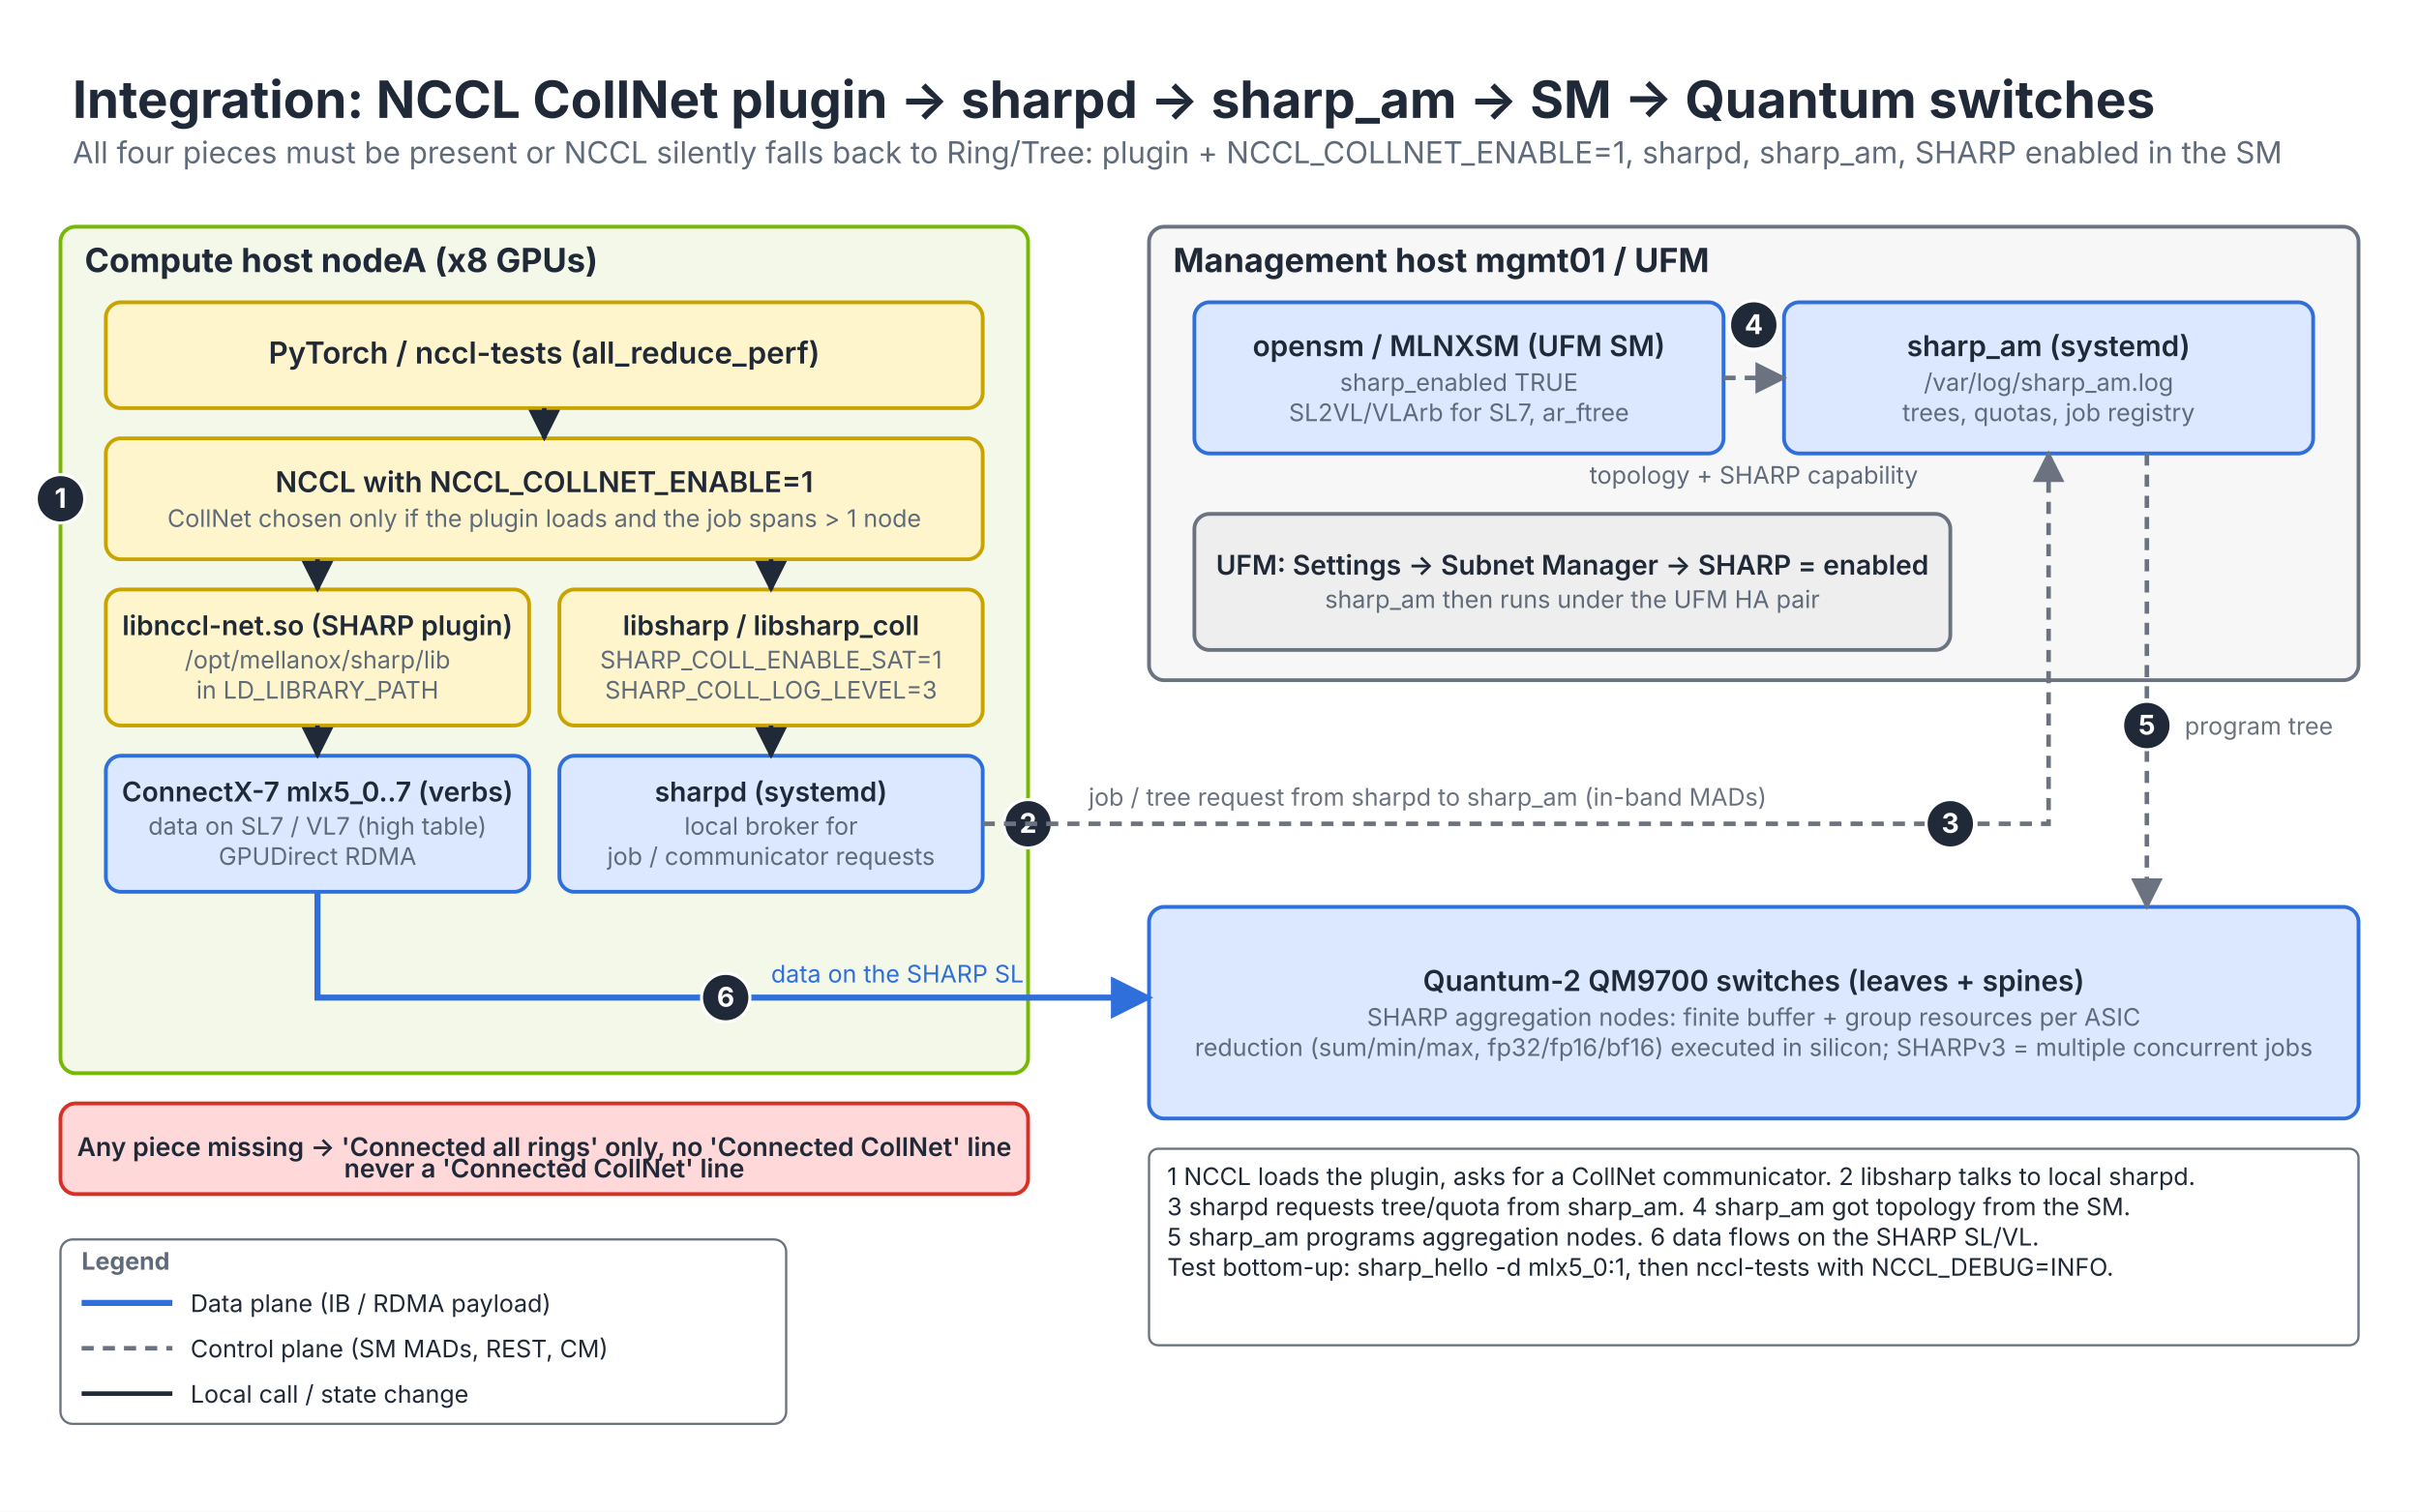
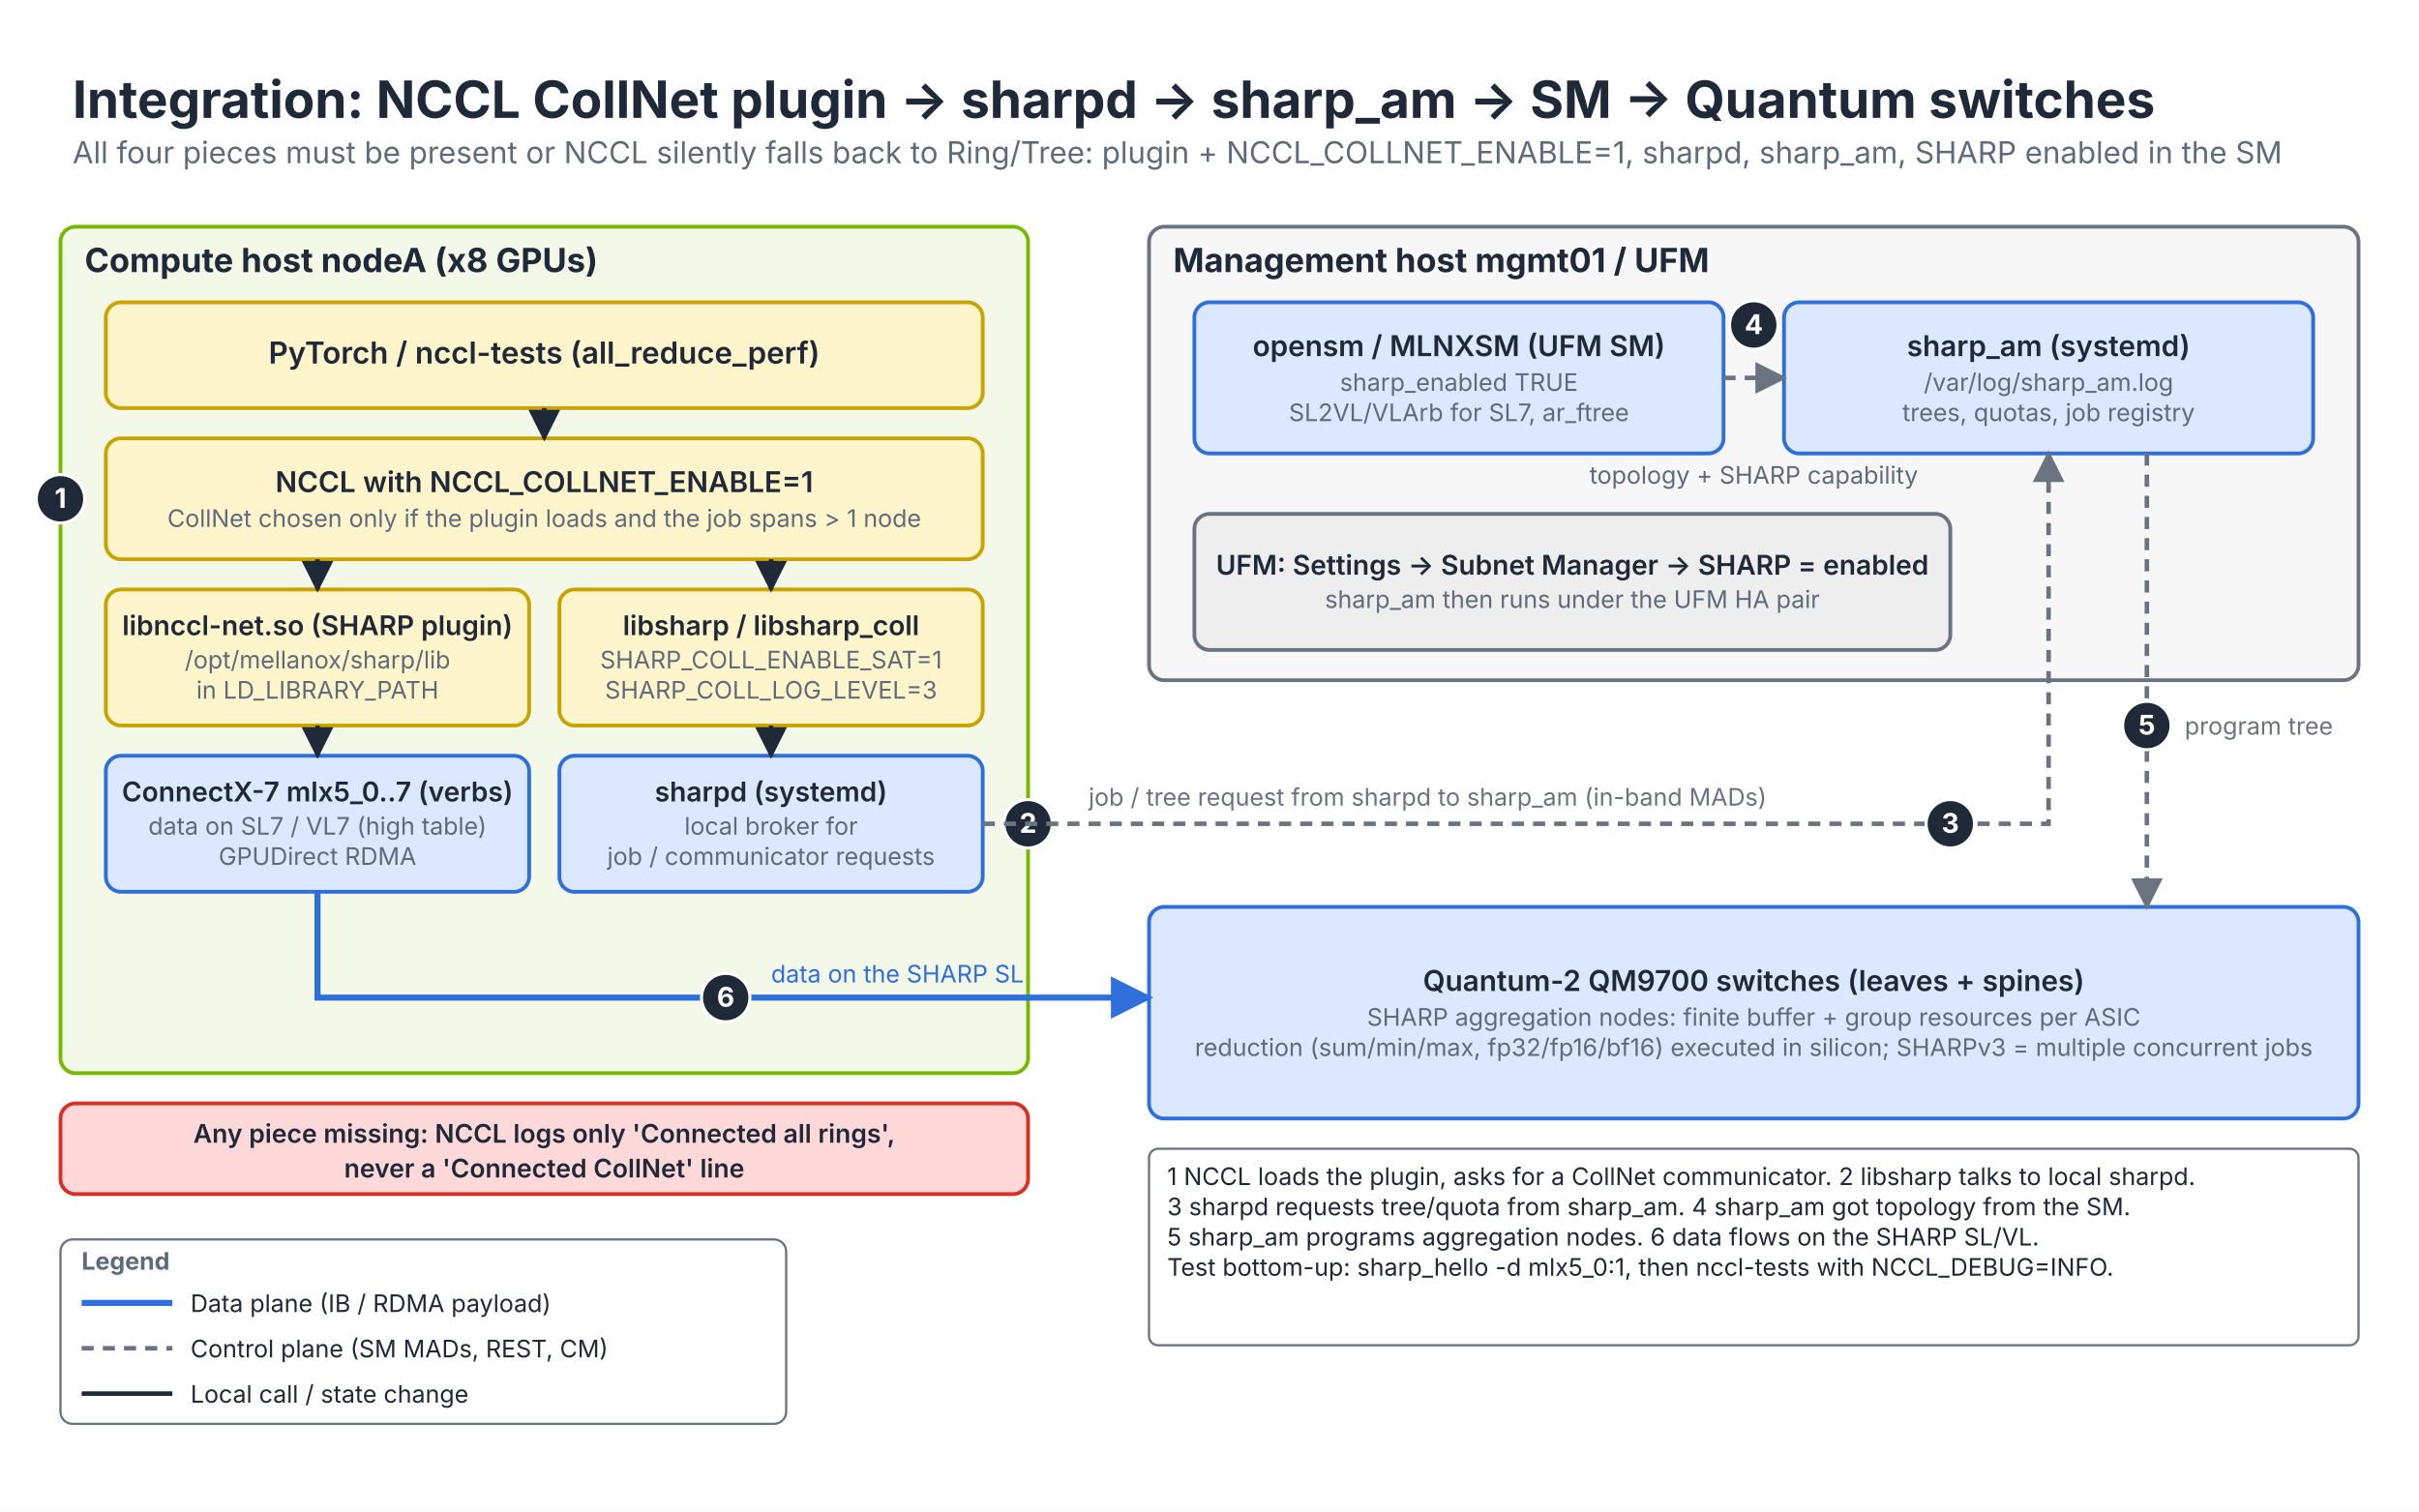
<svg xmlns="http://www.w3.org/2000/svg" viewBox="0 0 1600 1000" width="100%" role="img" aria-label="Component diagram of the NCCL SHARP control path from the application through the CollNet plugin and sharpd on each host to sharp_am and the SM on the management host and the switch aggregation engines">
  <defs>
    <marker id="arrow-blue" viewBox="0 0 10 10" refX="9" refY="5" markerWidth="7" markerHeight="7" orient="auto-start-reverse">
      <path d="M0,0 L10,5 L0,10 z" fill="#2f6fdb" />
    </marker>
    <marker id="arrow-orange" viewBox="0 0 10 10" refX="9" refY="5" markerWidth="7" markerHeight="7" orient="auto-start-reverse">
      <path d="M0,0 L10,5 L0,10 z" fill="#e07b00" />
    </marker>
    <marker id="arrow-gray" viewBox="0 0 10 10" refX="9" refY="5" markerWidth="7" markerHeight="7" orient="auto-start-reverse">
      <path d="M0,0 L10,5 L0,10 z" fill="#6b7280" />
    </marker>
    <marker id="arrow-red" viewBox="0 0 10 10" refX="9" refY="5" markerWidth="7" markerHeight="7" orient="auto-start-reverse">
      <path d="M0,0 L10,5 L0,10 z" fill="#d93025" />
    </marker>
    <marker id="arrow-purple" viewBox="0 0 10 10" refX="9" refY="5" markerWidth="7" markerHeight="7" orient="auto-start-reverse">
      <path d="M0,0 L10,5 L0,10 z" fill="#7a3fd1" />
    </marker>
    <marker id="arrow-dark" viewBox="0 0 10 10" refX="9" refY="5" markerWidth="7" markerHeight="7" orient="auto-start-reverse">
      <path d="M0,0 L10,5 L0,10 z" fill="#1f2937" />
    </marker>
    <marker id="arrow-green" viewBox="0 0 10 10" refX="9" refY="5" markerWidth="7" markerHeight="7" orient="auto-start-reverse">
      <path d="M0,0 L10,5 L0,10 z" fill="#76b900" />
    </marker>
    <marker id="arrow-yellow" viewBox="0 0 10 10" refX="9" refY="5" markerWidth="7" markerHeight="7" orient="auto-start-reverse">
      <path d="M0,0 L10,5 L0,10 z" fill="#c9a400" />
    </marker>
  </defs>
  <rect x="0" y="0" width="1600" height="1000" fill="#ffffff" />
  <text x="48" y="78" font-family="Inter, 'Segoe UI', Helvetica, Arial, sans-serif" font-size="34" font-weight="700" fill="#1f2937">Integration: NCCL CollNet plugin -&gt; sharpd -&gt; sharp_am -&gt; SM -&gt; Quantum switches</text>
  <text x="48" y="108" font-family="Inter, 'Segoe UI', Helvetica, Arial, sans-serif" font-size="20" fill="#5f6b7a">All four pieces must be present or NCCL silently falls back to Ring/Tree: plugin + NCCL_COLLNET_ENABLE=1, sharpd, sharp_am, SHARP enabled in the SM</text>
  <g>
    <rect x="40" y="150" width="640" height="560" rx="10" fill="#e4f1cc" stroke="#76b900" stroke-width="2.5" fill-opacity="0.45" />
  </g>
  <text x="56" y="180" font-family="Inter, 'Segoe UI', Helvetica, Arial, sans-serif" font-size="22" font-weight="700" fill="#1f2937" text-anchor="start">Compute host nodeA (x8 GPUs)</text>
  <g>
    <rect x="70" y="200" width="580" height="70" rx="10" fill="#fff5cc" stroke="#c9a400" stroke-width="2.5" fill-opacity="1.0" />
  </g>
  <text x="360.0" y="240.5" font-family="Inter, 'Segoe UI', Helvetica, Arial, sans-serif" font-size="20" font-weight="600" fill="#1f2937" text-anchor="middle">PyTorch / nccl-tests  (all_reduce_perf)</text>
  <g>
    <rect x="70" y="290" width="580" height="80" rx="10" fill="#fff5cc" stroke="#c9a400" stroke-width="2.5" fill-opacity="1.0" />
  </g>
  <text x="360.0" y="325.6" font-family="Inter, 'Segoe UI', Helvetica, Arial, sans-serif" font-size="19" font-weight="600" fill="#1f2937" text-anchor="middle">NCCL  with NCCL_COLLNET_ENABLE=1</text>
  <text x="360.0" y="348.6" font-family="Inter, 'Segoe UI', Helvetica, Arial, sans-serif" font-size="16" font-weight="400" fill="#5f6b7a" text-anchor="middle">CollNet chosen only if the plugin loads and the job spans &gt; 1 node</text>
  <g>
    <rect x="70" y="390" width="280" height="90" rx="10" fill="#fff5cc" stroke="#c9a400" stroke-width="2.5" fill-opacity="1.0" />
  </g>
  <text x="210.0" y="420.2" font-family="Inter, 'Segoe UI', Helvetica, Arial, sans-serif" font-size="18" font-weight="600" fill="#1f2937" text-anchor="middle">libnccl-net.so (SHARP plugin)</text>
  <text x="210.0" y="442.2" font-family="Inter, 'Segoe UI', Helvetica, Arial, sans-serif" font-size="16" font-weight="400" fill="#5f6b7a" text-anchor="middle">/opt/mellanox/sharp/lib</text>
  <text x="210.0" y="462.2" font-family="Inter, 'Segoe UI', Helvetica, Arial, sans-serif" font-size="16" font-weight="400" fill="#5f6b7a" text-anchor="middle">in LD_LIBRARY_PATH</text>
  <g>
    <rect x="370" y="390" width="280" height="90" rx="10" fill="#fff5cc" stroke="#c9a400" stroke-width="2.5" fill-opacity="1.0" />
  </g>
  <text x="510.0" y="420.2" font-family="Inter, 'Segoe UI', Helvetica, Arial, sans-serif" font-size="18" font-weight="600" fill="#1f2937" text-anchor="middle">libsharp / libsharp_coll</text>
  <text x="510.0" y="442.2" font-family="Inter, 'Segoe UI', Helvetica, Arial, sans-serif" font-size="16" font-weight="400" fill="#5f6b7a" text-anchor="middle">SHARP_COLL_ENABLE_SAT=1</text>
  <text x="510.0" y="462.2" font-family="Inter, 'Segoe UI', Helvetica, Arial, sans-serif" font-size="16" font-weight="400" fill="#5f6b7a" text-anchor="middle">SHARP_COLL_LOG_LEVEL=3</text>
  <g>
    <rect x="70" y="500" width="280" height="90" rx="10" fill="#dbe8ff" stroke="#2f6fdb" stroke-width="2.5" fill-opacity="1.0" />
  </g>
  <text x="210.0" y="530.2" font-family="Inter, 'Segoe UI', Helvetica, Arial, sans-serif" font-size="18" font-weight="600" fill="#1f2937" text-anchor="middle">ConnectX-7 mlx5_0..7 (verbs)</text>
  <text x="210.0" y="552.2" font-family="Inter, 'Segoe UI', Helvetica, Arial, sans-serif" font-size="16" font-weight="400" fill="#5f6b7a" text-anchor="middle">data on SL7 / VL7 (high table)</text>
  <text x="210.0" y="572.2" font-family="Inter, 'Segoe UI', Helvetica, Arial, sans-serif" font-size="16" font-weight="400" fill="#5f6b7a" text-anchor="middle">GPUDirect RDMA</text>
  <g>
    <rect x="370" y="500" width="280" height="90" rx="10" fill="#dbe8ff" stroke="#2f6fdb" stroke-width="2.5" fill-opacity="1.0" />
  </g>
  <text x="510.0" y="530.2" font-family="Inter, 'Segoe UI', Helvetica, Arial, sans-serif" font-size="18" font-weight="600" fill="#1f2937" text-anchor="middle">sharpd (systemd)</text>
  <text x="510.0" y="552.2" font-family="Inter, 'Segoe UI', Helvetica, Arial, sans-serif" font-size="16" font-weight="400" fill="#5f6b7a" text-anchor="middle">local broker for</text>
  <text x="510.0" y="572.2" font-family="Inter, 'Segoe UI', Helvetica, Arial, sans-serif" font-size="16" font-weight="400" fill="#5f6b7a" text-anchor="middle">job / communicator requests</text>
  <line x1="360" y1="270" x2="360" y2="290" stroke="#1f2937" stroke-width="3" marker-end="url(#arrow-dark)" />
  <line x1="210" y1="370" x2="210" y2="390" stroke="#1f2937" stroke-width="3" marker-end="url(#arrow-dark)" />
  <line x1="510" y1="370" x2="510" y2="390" stroke="#1f2937" stroke-width="3" marker-end="url(#arrow-dark)" />
  <line x1="210" y1="480" x2="210" y2="500" stroke="#1f2937" stroke-width="3" marker-end="url(#arrow-dark)" />
  <line x1="510" y1="480" x2="510" y2="500" stroke="#1f2937" stroke-width="3" marker-end="url(#arrow-dark)" />
  <circle cx="40" cy="330" r="16" fill="#1f2937" stroke="#ffffff" stroke-width="2" />
  <text x="40" y="336" font-family="Inter, 'Segoe UI', Helvetica, Arial, sans-serif" font-size="18" font-weight="700" fill="#ffffff" text-anchor="middle">1</text>
  <circle cx="680" cy="545" r="16" fill="#1f2937" stroke="#ffffff" stroke-width="2" />
  <text x="680" y="551" font-family="Inter, 'Segoe UI', Helvetica, Arial, sans-serif" font-size="18" font-weight="700" fill="#ffffff" text-anchor="middle">2</text>
  <g>
    <rect x="760" y="150" width="800" height="300" rx="10" fill="#eeeeee" stroke="#6b7280" stroke-width="2.5" fill-opacity="0.45" />
  </g>
  <text x="776" y="180" font-family="Inter, 'Segoe UI', Helvetica, Arial, sans-serif" font-size="22" font-weight="700" fill="#1f2937" text-anchor="start">Management host mgmt01 / UFM</text>
  <g>
    <rect x="790" y="200" width="350" height="100" rx="10" fill="#dbe8ff" stroke="#2f6fdb" stroke-width="2.5" fill-opacity="1.0" />
  </g>
  <text x="965.0" y="235.6" font-family="Inter, 'Segoe UI', Helvetica, Arial, sans-serif" font-size="19" font-weight="600" fill="#1f2937" text-anchor="middle">opensm / MLNXSM (UFM SM)</text>
  <text x="965.0" y="258.6" font-family="Inter, 'Segoe UI', Helvetica, Arial, sans-serif" font-size="16" font-weight="400" fill="#5f6b7a" text-anchor="middle">sharp_enabled TRUE</text>
  <text x="965.0" y="278.6" font-family="Inter, 'Segoe UI', Helvetica, Arial, sans-serif" font-size="16" font-weight="400" fill="#5f6b7a" text-anchor="middle">SL2VL/VLArb for SL7, ar_ftree</text>
  <g>
    <rect x="1180" y="200" width="350" height="100" rx="10" fill="#dbe8ff" stroke="#2f6fdb" stroke-width="2.5" fill-opacity="1.0" />
  </g>
  <text x="1355.0" y="235.6" font-family="Inter, 'Segoe UI', Helvetica, Arial, sans-serif" font-size="19" font-weight="600" fill="#1f2937" text-anchor="middle">sharp_am (systemd)</text>
  <text x="1355.0" y="258.6" font-family="Inter, 'Segoe UI', Helvetica, Arial, sans-serif" font-size="16" font-weight="400" fill="#5f6b7a" text-anchor="middle">/var/log/sharp_am.log</text>
  <text x="1355.0" y="278.6" font-family="Inter, 'Segoe UI', Helvetica, Arial, sans-serif" font-size="16" font-weight="400" fill="#5f6b7a" text-anchor="middle">trees, quotas, job registry</text>
  <line x1="1140" y1="250" x2="1180" y2="250" stroke="#6b7280" stroke-width="3" stroke-dasharray="8 6" marker-end="url(#arrow-gray)" />
  <circle cx="1160" cy="215" r="16" fill="#1f2937" stroke="#ffffff" stroke-width="2" />
  <text x="1160" y="221" font-family="Inter, 'Segoe UI', Helvetica, Arial, sans-serif" font-size="18" font-weight="700" fill="#ffffff" text-anchor="middle">4</text>
  <text x="1160" y="320" font-family="Inter, 'Segoe UI', Helvetica, Arial, sans-serif" font-size="16" font-weight="400" fill="#5f6b7a" text-anchor="middle">topology + SHARP capability</text>
  <g>
    <rect x="790" y="340" width="500" height="90" rx="10" fill="#eeeeee" stroke="#6b7280" stroke-width="2.5" fill-opacity="1.0" />
  </g>
  <text x="1040.0" y="380.2" font-family="Inter, 'Segoe UI', Helvetica, Arial, sans-serif" font-size="18" font-weight="600" fill="#1f2937" text-anchor="middle">UFM: Settings -&gt; Subnet Manager -&gt; SHARP = enabled</text>
  <text x="1040.0" y="402.2" font-family="Inter, 'Segoe UI', Helvetica, Arial, sans-serif" font-size="16" font-weight="400" fill="#5f6b7a" text-anchor="middle">sharp_am then runs under the UFM HA pair</text>
  <g>
    <rect x="760" y="600" width="800" height="140" rx="10" fill="#dbe8ff" stroke="#2f6fdb" stroke-width="2.5" fill-opacity="1.0" />
  </g>
  <text x="1160.0" y="655.6" font-family="Inter, 'Segoe UI', Helvetica, Arial, sans-serif" font-size="19" font-weight="600" fill="#1f2937" text-anchor="middle">Quantum-2 QM9700 switches (leaves + spines)</text>
  <text x="1160.0" y="678.6" font-family="Inter, 'Segoe UI', Helvetica, Arial, sans-serif" font-size="16" font-weight="400" fill="#5f6b7a" text-anchor="middle">SHARP aggregation nodes: finite buffer + group resources per ASIC</text>
  <text x="1160.0" y="698.6" font-family="Inter, 'Segoe UI', Helvetica, Arial, sans-serif" font-size="16" font-weight="400" fill="#5f6b7a" text-anchor="middle">reduction (sum/min/max, fp32/fp16/bf16) executed in silicon; SHARPv3 = multiple concurrent jobs</text>
  <path d="M650,545 L1355,545 L1355,300" fill="none" stroke="#6b7280" stroke-width="3" stroke-dasharray="8 6" marker-end="url(#arrow-gray)" />
  <circle cx="1290" cy="545" r="16" fill="#1f2937" stroke="#ffffff" stroke-width="2" />
  <text x="1290" y="551" font-family="Inter, 'Segoe UI', Helvetica, Arial, sans-serif" font-size="18" font-weight="700" fill="#ffffff" text-anchor="middle">3</text>
  <text x="720" y="533" font-family="Inter, 'Segoe UI', Helvetica, Arial, sans-serif" font-size="16" font-weight="400" fill="#6b7280" text-anchor="start">job / tree request from sharpd to sharp_am (in-band MADs)</text>
  <path d="M1420,300 L1420,600" fill="none" stroke="#6b7280" stroke-width="3" stroke-dasharray="8 6" marker-end="url(#arrow-gray)" />
  <circle cx="1420" cy="480" r="16" fill="#1f2937" stroke="#ffffff" stroke-width="2" />
  <text x="1420" y="486" font-family="Inter, 'Segoe UI', Helvetica, Arial, sans-serif" font-size="18" font-weight="700" fill="#ffffff" text-anchor="middle">5</text>
  <text x="1445" y="486" font-family="Inter, 'Segoe UI', Helvetica, Arial, sans-serif" font-size="16" font-weight="400" fill="#6b7280" text-anchor="start">program tree</text>
  <path d="M210,590 L210,660 L760,660" fill="none" stroke="#2f6fdb" stroke-width="4" marker-end="url(#arrow-blue)" />
  <circle cx="480" cy="660" r="16" fill="#1f2937" stroke="#ffffff" stroke-width="2" />
  <text x="480" y="666" font-family="Inter, 'Segoe UI', Helvetica, Arial, sans-serif" font-size="18" font-weight="700" fill="#ffffff" text-anchor="middle">6</text>
  <text x="510" y="650" font-family="Inter, 'Segoe UI', Helvetica, Arial, sans-serif" font-size="16" font-weight="400" fill="#2f6fdb" text-anchor="start">data on the SHARP SL</text>
  <g>
    <rect x="40" y="730" width="640" height="60" rx="10" fill="#ffd9d9" stroke="#d93025" stroke-width="2.5" fill-opacity="1.0" />
  </g>
  <text x="360" y="779" font-family="Inter, 'Segoe UI', Helvetica, Arial, sans-serif" font-size="17" font-weight="600" fill="#1f2937" text-anchor="middle">never a 'Connected CollNet' line</text>
-   <text x="360.0" y="764.8" font-family="Inter, 'Segoe UI', Helvetica, Arial, sans-serif" font-size="17" font-weight="600" fill="#1f2937" text-anchor="middle">Any piece missing -&gt; 'Connected all rings' only, no 'Connected CollNet' line</text>
+   <text x="360.0" y="756" font-family="Inter, 'Segoe UI', Helvetica, Arial, sans-serif" font-size="17" font-weight="600" fill="#1f2937" text-anchor="middle">Any piece missing: NCCL logs only 'Connected all rings',</text>
  <g>
    <rect x="760" y="760" width="800" height="130" rx="6" fill="#ffffff" stroke="#6b7280" stroke-width="1.5" fill-opacity="1.0" />
  </g>
  <text x="772" y="784" font-family="Inter, 'Segoe UI', Helvetica, Arial, sans-serif" font-size="16" font-weight="400" fill="#1f2937" text-anchor="start">1 NCCL loads the plugin, asks for a CollNet communicator.  2 libsharp talks to local sharpd.</text>
  <text x="772" y="804" font-family="Inter, 'Segoe UI', Helvetica, Arial, sans-serif" font-size="16" font-weight="400" fill="#1f2937" text-anchor="start">3 sharpd requests tree/quota from sharp_am.  4 sharp_am got topology from the SM.</text>
  <text x="772" y="824" font-family="Inter, 'Segoe UI', Helvetica, Arial, sans-serif" font-size="16" font-weight="400" fill="#1f2937" text-anchor="start">5 sharp_am programs aggregation nodes.  6 data flows on the SHARP SL/VL.</text>
  <text x="772" y="844" font-family="Inter, 'Segoe UI', Helvetica, Arial, sans-serif" font-size="16" font-weight="400" fill="#1f2937" text-anchor="start">Test bottom-up: sharp_hello -d mlx5_0:1, then nccl-tests with NCCL_DEBUG=INFO.</text>
  <g>
    <rect x="40" y="820" width="480" height="122" rx="8" fill="#ffffff" stroke="#6b7280" stroke-width="1.5" fill-opacity="1.0" />
  </g>
  <text x="54" y="840" font-family="Inter, 'Segoe UI', Helvetica, Arial, sans-serif" font-size="16" font-weight="700" fill="#5f6b7a" text-anchor="start">Legend</text>
  <line x1="54" y1="862" x2="114" y2="862" stroke="#2f6fdb" stroke-width="4" />
  <text x="126" y="868" font-family="Inter, 'Segoe UI', Helvetica, Arial, sans-serif" font-size="16" font-weight="400" fill="#1f2937" text-anchor="start">Data plane (IB / RDMA payload)</text>
  <line x1="54" y1="892" x2="114" y2="892" stroke="#6b7280" stroke-width="3" stroke-dasharray="8 6" />
  <text x="126" y="898" font-family="Inter, 'Segoe UI', Helvetica, Arial, sans-serif" font-size="16" font-weight="400" fill="#1f2937" text-anchor="start">Control plane (SM MADs, REST, CM)</text>
  <line x1="54" y1="922" x2="114" y2="922" stroke="#1f2937" stroke-width="3" />
  <text x="126" y="928" font-family="Inter, 'Segoe UI', Helvetica, Arial, sans-serif" font-size="16" font-weight="400" fill="#1f2937" text-anchor="start">Local call / state change</text>
</svg>
